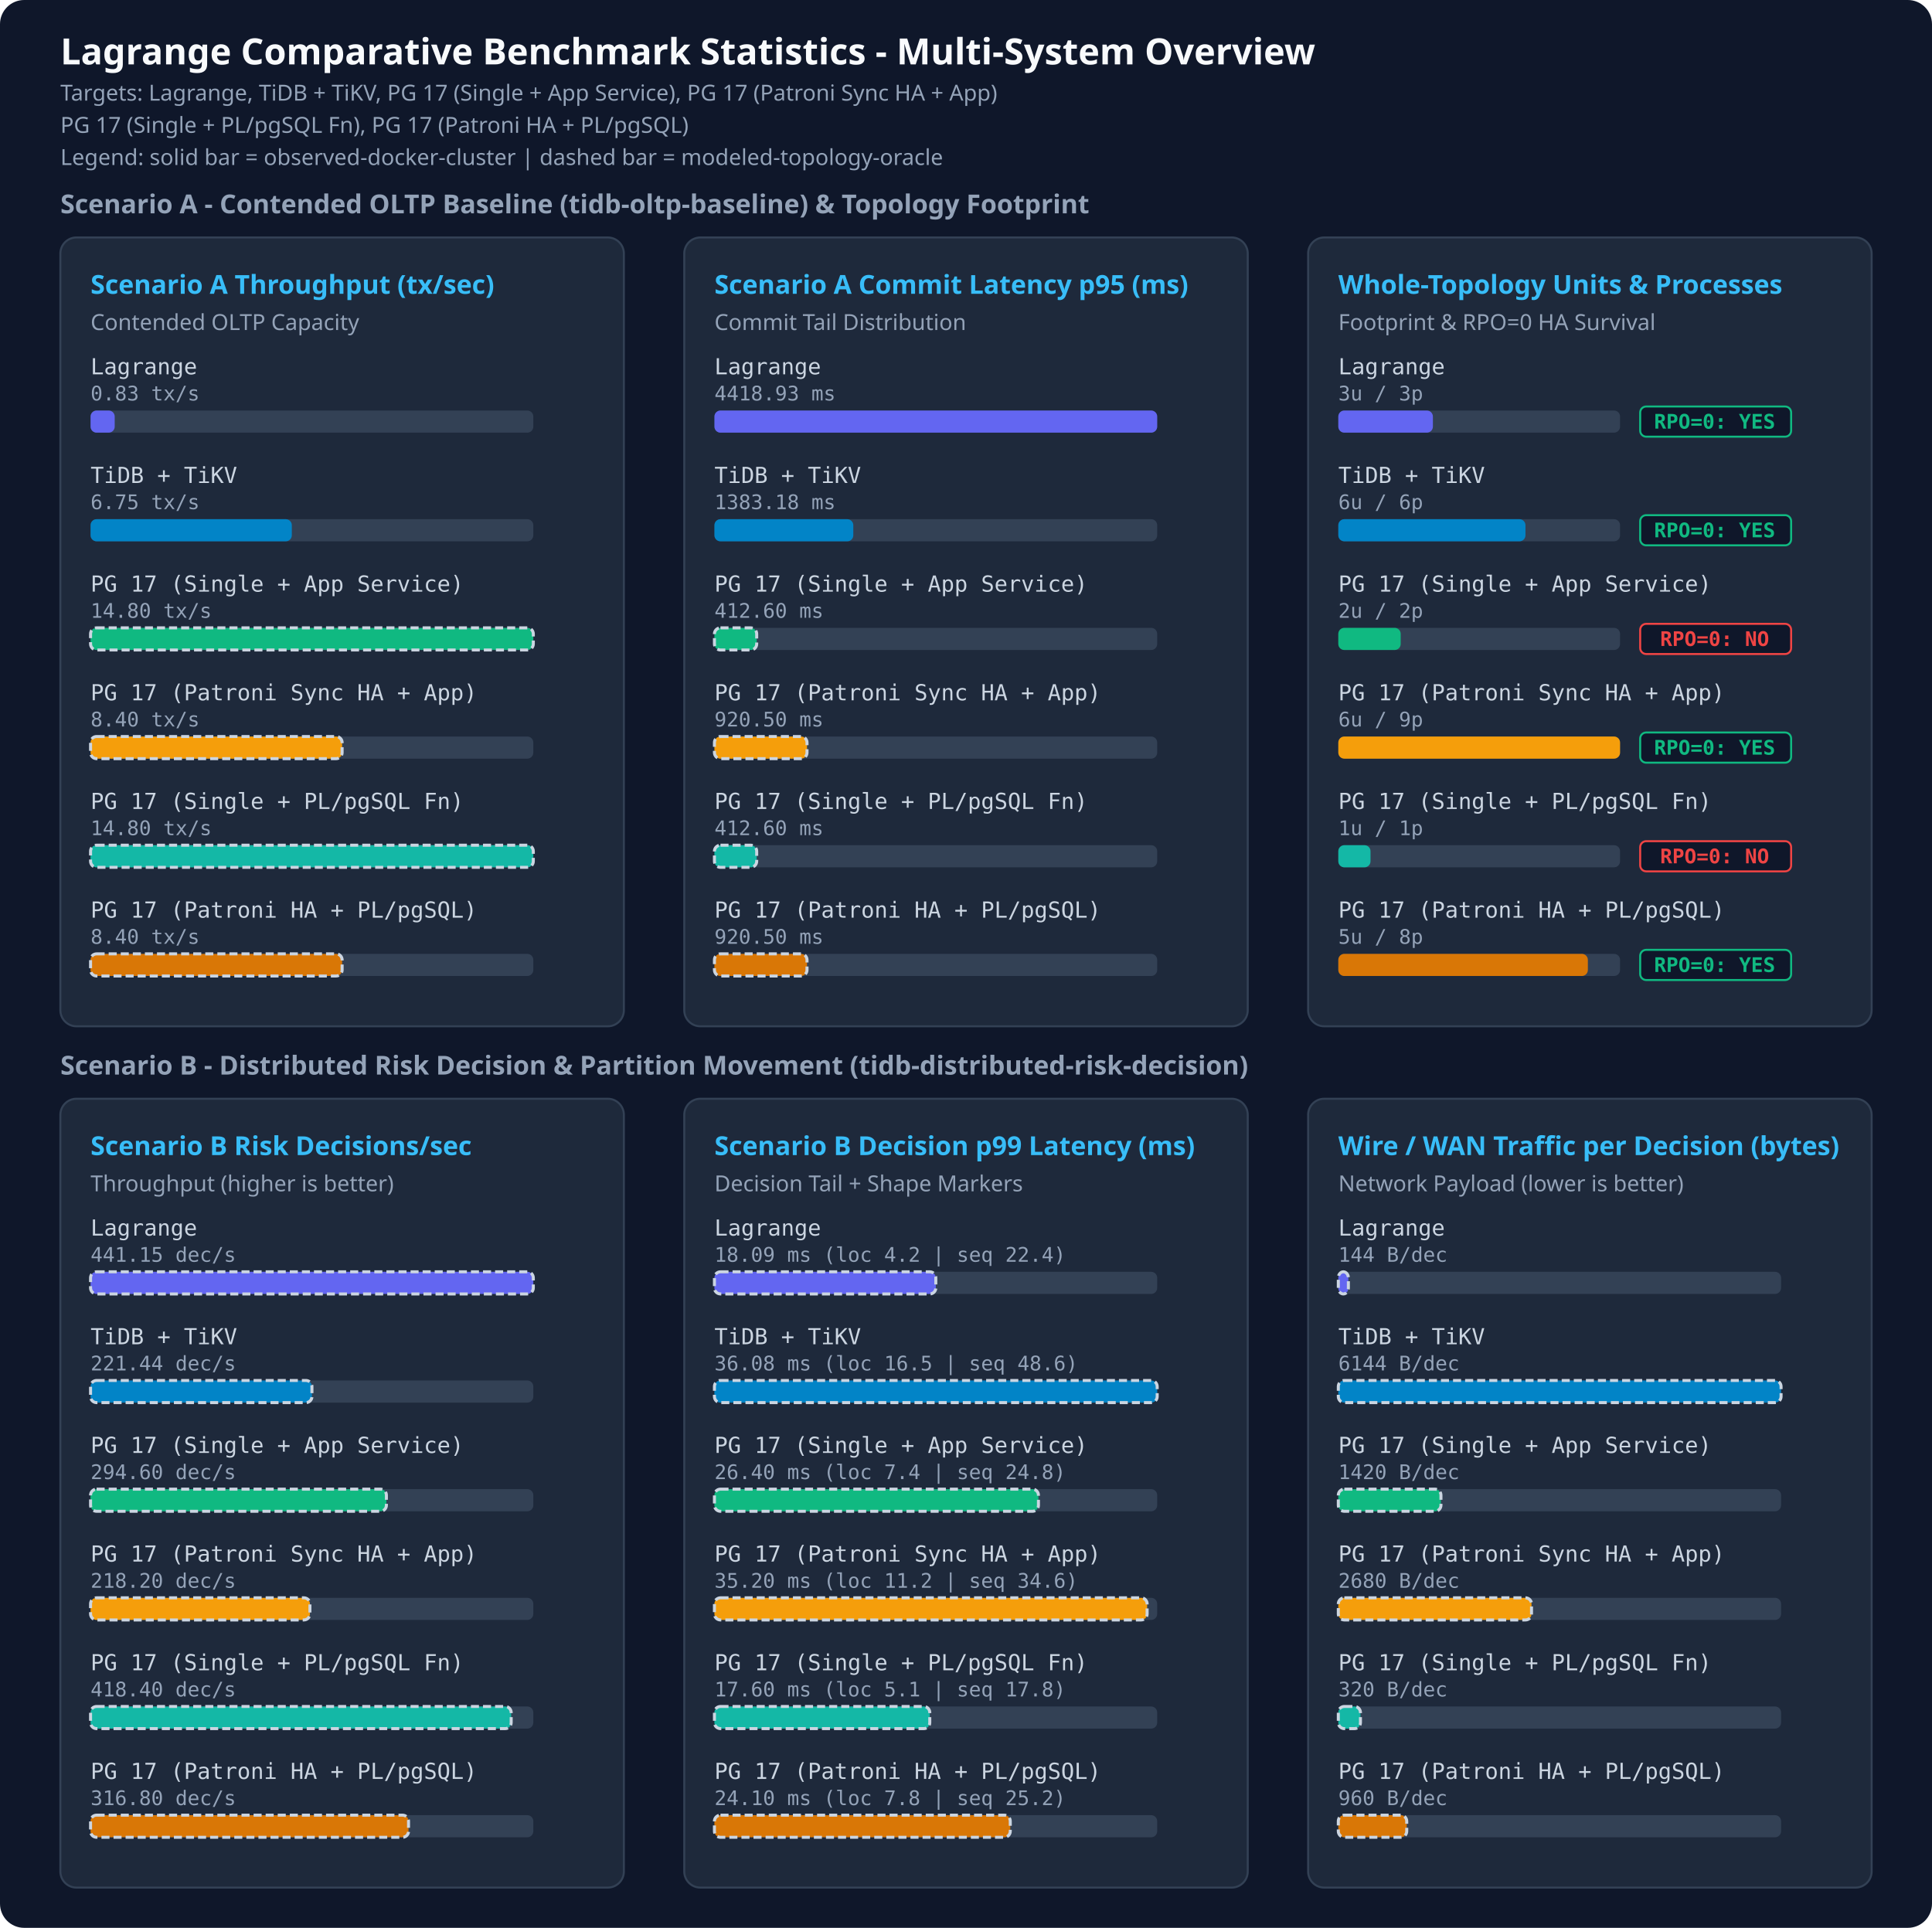
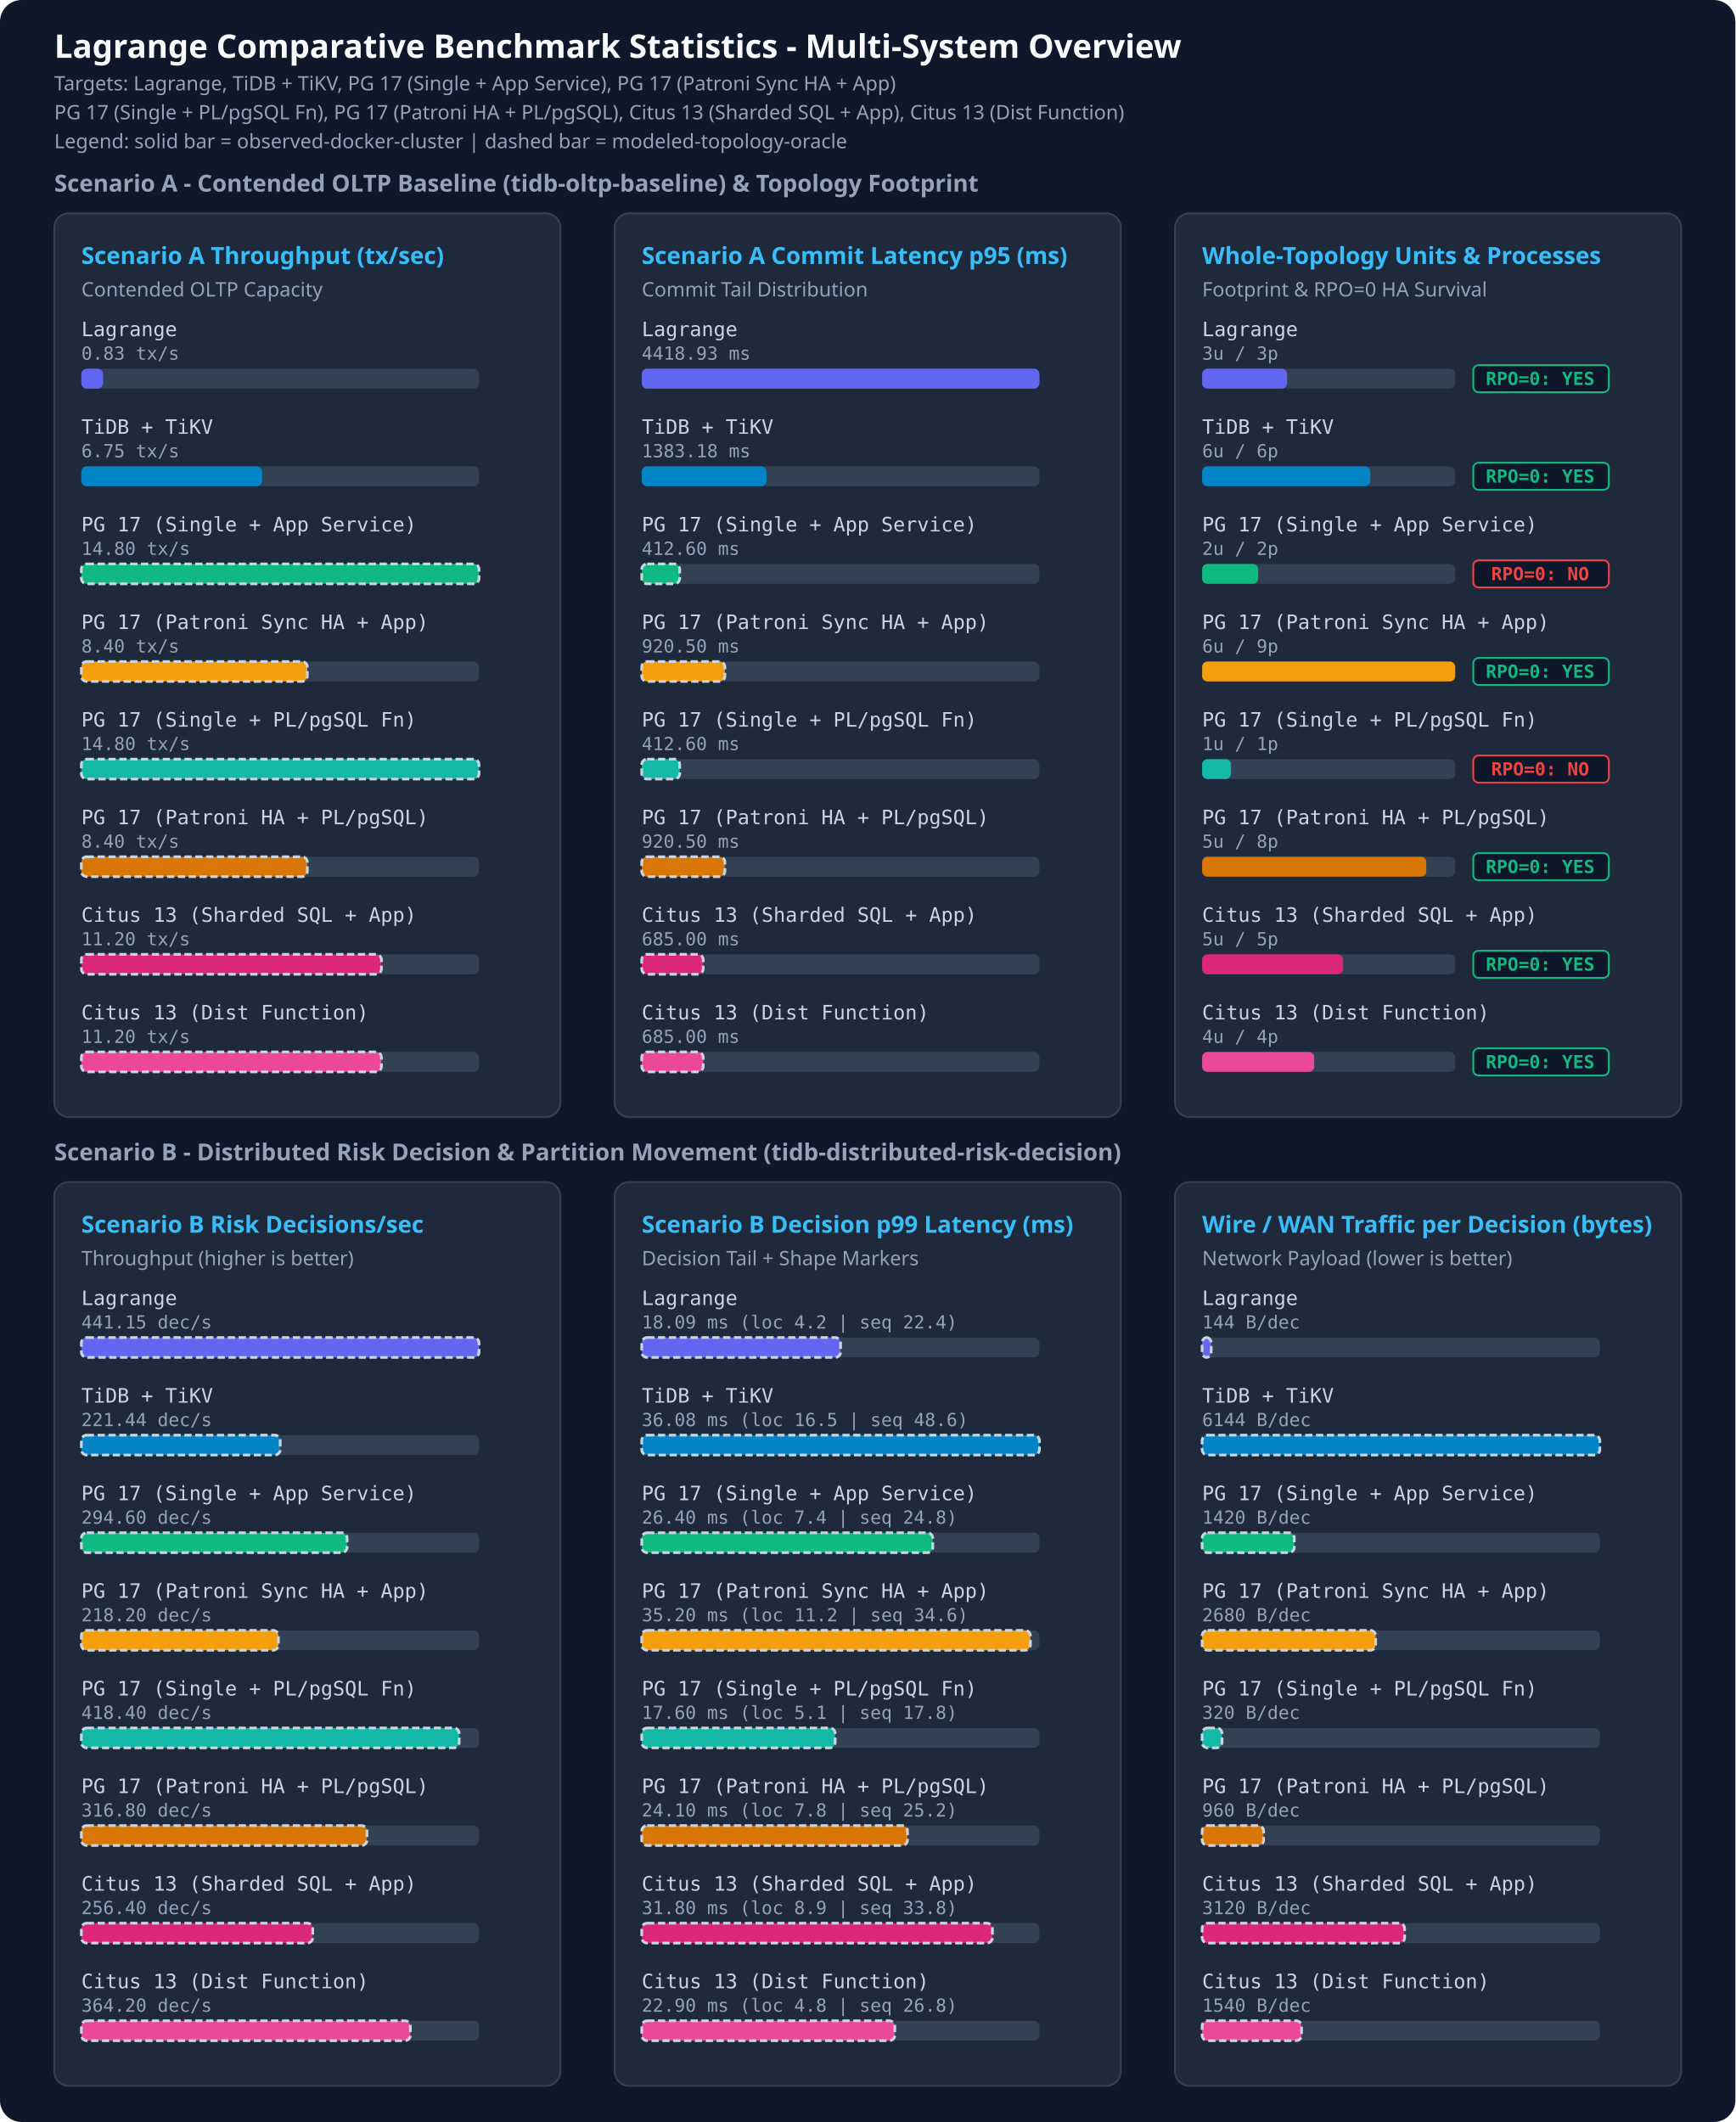
- <svg xmlns="http://www.w3.org/2000/svg" viewBox="0 0 960 958" width="960" height="958" role="img" aria-label="Lagrange Comparative Benchmark Statistics - Multi-System Overview">
-   <rect width="960" height="958" fill="#0f172a" rx="12" />
+ <svg xmlns="http://www.w3.org/2000/svg" viewBox="0 0 960 1174" width="960" height="1174" role="img" aria-label="Lagrange Comparative Benchmark Statistics - Multi-System Overview">
+   <rect width="960" height="1174" fill="#0f172a" rx="12" />
  <text x="30" y="32" fill="#f8fafc" font-size="18" font-weight="700" font-family="system-ui, sans-serif">Lagrange Comparative Benchmark Statistics - Multi-System Overview</text>
  <text x="30" y="50" fill="#94a3b8" font-size="11" font-family="system-ui, sans-serif">Targets: Lagrange, TiDB + TiKV, PG 17 (Single + App Service), PG 17 (Patroni Sync HA + App)</text>
-   <text x="30" y="66" fill="#94a3b8" font-size="11" font-family="system-ui, sans-serif">         PG 17 (Single + PL/pgSQL Fn), PG 17 (Patroni HA + PL/pgSQL)</text>
+   <text x="30" y="66" fill="#94a3b8" font-size="11" font-family="system-ui, sans-serif">         PG 17 (Single + PL/pgSQL Fn), PG 17 (Patroni HA + PL/pgSQL), Citus 13 (Sharded SQL + App), Citus 13 (Dist Function)</text>
  <text x="30" y="82" fill="#94a3b8" font-size="11" font-family="system-ui, sans-serif">Legend: solid bar = observed-docker-cluster | dashed bar = modeled-topology-oracle</text>
  <a href="tidb-reference-scenarios.md#scenario-a-tidb-oltp-baseline">
    <text x="30" y="106" fill="#94a3b8" font-size="13" font-family="system-ui, sans-serif" font-weight="600">Scenario A - Contended OLTP Baseline (tidb-oltp-baseline) &amp; Topology Footprint</text>
  </a>
-   <rect x="30" y="118" width="280" height="392" rx="8" fill="#1e293b" stroke="#334155" />
+   <rect x="30" y="118" width="280" height="500" rx="8" fill="#1e293b" stroke="#334155" />
  <text x="45" y="146" fill="#38bdf8" font-size="13" font-weight="600" font-family="system-ui, sans-serif">Scenario A Throughput (tx/sec)</text>
  <text x="45" y="164" fill="#94a3b8" font-size="11" font-family="system-ui, sans-serif">Contended OLTP Capacity</text>
  <text x="45" y="186" fill="#cbd5e1" font-size="11" font-family="monospace">Lagrange</text>
  <text x="45" y="199" fill="#94a3b8" font-size="10" font-family="monospace">0.83 tx/s</text>
  <rect x="45" y="204" width="220" height="11" fill="#334155" rx="3" />
  <rect x="45" y="204" width="12" height="11" fill="#6366f1" rx="3" />
  <text x="45" y="240" fill="#cbd5e1" font-size="11" font-family="monospace">TiDB + TiKV</text>
  <text x="45" y="253" fill="#94a3b8" font-size="10" font-family="monospace">6.75 tx/s</text>
  <rect x="45" y="258" width="220" height="11" fill="#334155" rx="3" />
  <rect x="45" y="258" width="100" height="11" fill="#0284c7" rx="3" />
  <text x="45" y="294" fill="#cbd5e1" font-size="11" font-family="monospace">PG 17 (Single + App Service)</text>
  <text x="45" y="307" fill="#94a3b8" font-size="10" font-family="monospace">14.80 tx/s</text>
  <rect x="45" y="312" width="220" height="11" fill="#334155" rx="3" />
  <rect x="45" y="312" width="220" height="11" fill="#10b981" rx="3" stroke="#cbd5e1" stroke-width="1.5" stroke-dasharray="4,2" />
  <text x="45" y="348" fill="#cbd5e1" font-size="11" font-family="monospace">PG 17 (Patroni Sync HA + App)</text>
  <text x="45" y="361" fill="#94a3b8" font-size="10" font-family="monospace">8.40 tx/s</text>
  <rect x="45" y="366" width="220" height="11" fill="#334155" rx="3" />
  <rect x="45" y="366" width="125" height="11" fill="#f59e0b" rx="3" stroke="#cbd5e1" stroke-width="1.5" stroke-dasharray="4,2" />
  <text x="45" y="402" fill="#cbd5e1" font-size="11" font-family="monospace">PG 17 (Single + PL/pgSQL Fn)</text>
  <text x="45" y="415" fill="#94a3b8" font-size="10" font-family="monospace">14.80 tx/s</text>
  <rect x="45" y="420" width="220" height="11" fill="#334155" rx="3" />
  <rect x="45" y="420" width="220" height="11" fill="#14b8a6" rx="3" stroke="#cbd5e1" stroke-width="1.5" stroke-dasharray="4,2" />
  <text x="45" y="456" fill="#cbd5e1" font-size="11" font-family="monospace">PG 17 (Patroni HA + PL/pgSQL)</text>
  <text x="45" y="469" fill="#94a3b8" font-size="10" font-family="monospace">8.40 tx/s</text>
  <rect x="45" y="474" width="220" height="11" fill="#334155" rx="3" />
  <rect x="45" y="474" width="125" height="11" fill="#d97706" rx="3" stroke="#cbd5e1" stroke-width="1.5" stroke-dasharray="4,2" />
-   <rect x="340" y="118" width="280" height="392" rx="8" fill="#1e293b" stroke="#334155" />
+   <text x="45" y="510" fill="#cbd5e1" font-size="11" font-family="monospace">Citus 13 (Sharded SQL + App)</text>
+   <text x="45" y="523" fill="#94a3b8" font-size="10" font-family="monospace">11.20 tx/s</text>
+   <rect x="45" y="528" width="220" height="11" fill="#334155" rx="3" />
+   <rect x="45" y="528" width="166" height="11" fill="#db2777" rx="3" stroke="#cbd5e1" stroke-width="1.5" stroke-dasharray="4,2" />
+   <text x="45" y="564" fill="#cbd5e1" font-size="11" font-family="monospace">Citus 13 (Dist Function)</text>
+   <text x="45" y="577" fill="#94a3b8" font-size="10" font-family="monospace">11.20 tx/s</text>
+   <rect x="45" y="582" width="220" height="11" fill="#334155" rx="3" />
+   <rect x="45" y="582" width="166" height="11" fill="#ec4899" rx="3" stroke="#cbd5e1" stroke-width="1.5" stroke-dasharray="4,2" />
+   <rect x="340" y="118" width="280" height="500" rx="8" fill="#1e293b" stroke="#334155" />
  <text x="355" y="146" fill="#38bdf8" font-size="13" font-weight="600" font-family="system-ui, sans-serif">Scenario A Commit Latency p95 (ms)</text>
  <text x="355" y="164" fill="#94a3b8" font-size="11" font-family="system-ui, sans-serif">Commit Tail Distribution</text>
  <text x="355" y="186" fill="#cbd5e1" font-size="11" font-family="monospace">Lagrange</text>
  <text x="355" y="199" fill="#94a3b8" font-size="10" font-family="monospace">4418.93 ms</text>
  <rect x="355" y="204" width="220" height="11" fill="#334155" rx="3" />
  <rect x="355" y="204" width="220" height="11" fill="#6366f1" rx="3" />
  <text x="355" y="240" fill="#cbd5e1" font-size="11" font-family="monospace">TiDB + TiKV</text>
  <text x="355" y="253" fill="#94a3b8" font-size="10" font-family="monospace">1383.18 ms</text>
  <rect x="355" y="258" width="220" height="11" fill="#334155" rx="3" />
  <rect x="355" y="258" width="69" height="11" fill="#0284c7" rx="3" />
  <text x="355" y="294" fill="#cbd5e1" font-size="11" font-family="monospace">PG 17 (Single + App Service)</text>
  <text x="355" y="307" fill="#94a3b8" font-size="10" font-family="monospace">412.60 ms</text>
  <rect x="355" y="312" width="220" height="11" fill="#334155" rx="3" />
  <rect x="355" y="312" width="21" height="11" fill="#10b981" rx="3" stroke="#cbd5e1" stroke-width="1.5" stroke-dasharray="4,2" />
  <text x="355" y="348" fill="#cbd5e1" font-size="11" font-family="monospace">PG 17 (Patroni Sync HA + App)</text>
  <text x="355" y="361" fill="#94a3b8" font-size="10" font-family="monospace">920.50 ms</text>
  <rect x="355" y="366" width="220" height="11" fill="#334155" rx="3" />
  <rect x="355" y="366" width="46" height="11" fill="#f59e0b" rx="3" stroke="#cbd5e1" stroke-width="1.5" stroke-dasharray="4,2" />
  <text x="355" y="402" fill="#cbd5e1" font-size="11" font-family="monospace">PG 17 (Single + PL/pgSQL Fn)</text>
  <text x="355" y="415" fill="#94a3b8" font-size="10" font-family="monospace">412.60 ms</text>
  <rect x="355" y="420" width="220" height="11" fill="#334155" rx="3" />
  <rect x="355" y="420" width="21" height="11" fill="#14b8a6" rx="3" stroke="#cbd5e1" stroke-width="1.5" stroke-dasharray="4,2" />
  <text x="355" y="456" fill="#cbd5e1" font-size="11" font-family="monospace">PG 17 (Patroni HA + PL/pgSQL)</text>
  <text x="355" y="469" fill="#94a3b8" font-size="10" font-family="monospace">920.50 ms</text>
  <rect x="355" y="474" width="220" height="11" fill="#334155" rx="3" />
  <rect x="355" y="474" width="46" height="11" fill="#d97706" rx="3" stroke="#cbd5e1" stroke-width="1.5" stroke-dasharray="4,2" />
-   <rect x="650" y="118" width="280" height="392" rx="8" fill="#1e293b" stroke="#334155" />
+   <text x="355" y="510" fill="#cbd5e1" font-size="11" font-family="monospace">Citus 13 (Sharded SQL + App)</text>
+   <text x="355" y="523" fill="#94a3b8" font-size="10" font-family="monospace">685.00 ms</text>
+   <rect x="355" y="528" width="220" height="11" fill="#334155" rx="3" />
+   <rect x="355" y="528" width="34" height="11" fill="#db2777" rx="3" stroke="#cbd5e1" stroke-width="1.5" stroke-dasharray="4,2" />
+   <text x="355" y="564" fill="#cbd5e1" font-size="11" font-family="monospace">Citus 13 (Dist Function)</text>
+   <text x="355" y="577" fill="#94a3b8" font-size="10" font-family="monospace">685.00 ms</text>
+   <rect x="355" y="582" width="220" height="11" fill="#334155" rx="3" />
+   <rect x="355" y="582" width="34" height="11" fill="#ec4899" rx="3" stroke="#cbd5e1" stroke-width="1.5" stroke-dasharray="4,2" />
+   <rect x="650" y="118" width="280" height="500" rx="8" fill="#1e293b" stroke="#334155" />
  <text x="665" y="146" fill="#38bdf8" font-size="13" font-weight="600" font-family="system-ui, sans-serif">Whole-Topology Units &amp; Processes</text>
  <text x="665" y="164" fill="#94a3b8" font-size="11" font-family="system-ui, sans-serif">Footprint &amp; RPO=0 HA Survival</text>
  <text x="665" y="186" fill="#cbd5e1" font-size="11" font-family="monospace">Lagrange</text>
  <text x="665" y="199" fill="#94a3b8" font-size="10" font-family="monospace">3u / 3p</text>
  <rect x="665" y="204" width="140" height="11" fill="#334155" rx="3" />
  <rect x="665" y="204" width="47" height="11" fill="#6366f1" rx="3" />
  <rect x="815" y="202" width="75" height="15" fill="#0f172a" rx="3" stroke="#10b981" />
  <text x="852" y="213" fill="#10b981" font-size="10" font-weight="700" font-family="monospace" text-anchor="middle">RPO=0: YES</text>
  <text x="665" y="240" fill="#cbd5e1" font-size="11" font-family="monospace">TiDB + TiKV</text>
  <text x="665" y="253" fill="#94a3b8" font-size="10" font-family="monospace">6u / 6p</text>
  <rect x="665" y="258" width="140" height="11" fill="#334155" rx="3" />
  <rect x="665" y="258" width="93" height="11" fill="#0284c7" rx="3" />
  <rect x="815" y="256" width="75" height="15" fill="#0f172a" rx="3" stroke="#10b981" />
  <text x="852" y="267" fill="#10b981" font-size="10" font-weight="700" font-family="monospace" text-anchor="middle">RPO=0: YES</text>
  <text x="665" y="294" fill="#cbd5e1" font-size="11" font-family="monospace">PG 17 (Single + App Service)</text>
  <text x="665" y="307" fill="#94a3b8" font-size="10" font-family="monospace">2u / 2p</text>
  <rect x="665" y="312" width="140" height="11" fill="#334155" rx="3" />
  <rect x="665" y="312" width="31" height="11" fill="#10b981" rx="3" />
  <rect x="815" y="310" width="75" height="15" fill="#0f172a" rx="3" stroke="#ef4444" />
  <text x="852" y="321" fill="#ef4444" font-size="10" font-weight="700" font-family="monospace" text-anchor="middle">RPO=0: NO</text>
  <text x="665" y="348" fill="#cbd5e1" font-size="11" font-family="monospace">PG 17 (Patroni Sync HA + App)</text>
  <text x="665" y="361" fill="#94a3b8" font-size="10" font-family="monospace">6u / 9p</text>
  <rect x="665" y="366" width="140" height="11" fill="#334155" rx="3" />
  <rect x="665" y="366" width="140" height="11" fill="#f59e0b" rx="3" />
  <rect x="815" y="364" width="75" height="15" fill="#0f172a" rx="3" stroke="#10b981" />
  <text x="852" y="375" fill="#10b981" font-size="10" font-weight="700" font-family="monospace" text-anchor="middle">RPO=0: YES</text>
  <text x="665" y="402" fill="#cbd5e1" font-size="11" font-family="monospace">PG 17 (Single + PL/pgSQL Fn)</text>
  <text x="665" y="415" fill="#94a3b8" font-size="10" font-family="monospace">1u / 1p</text>
  <rect x="665" y="420" width="140" height="11" fill="#334155" rx="3" />
  <rect x="665" y="420" width="16" height="11" fill="#14b8a6" rx="3" />
  <rect x="815" y="418" width="75" height="15" fill="#0f172a" rx="3" stroke="#ef4444" />
  <text x="852" y="429" fill="#ef4444" font-size="10" font-weight="700" font-family="monospace" text-anchor="middle">RPO=0: NO</text>
  <text x="665" y="456" fill="#cbd5e1" font-size="11" font-family="monospace">PG 17 (Patroni HA + PL/pgSQL)</text>
  <text x="665" y="469" fill="#94a3b8" font-size="10" font-family="monospace">5u / 8p</text>
  <rect x="665" y="474" width="140" height="11" fill="#334155" rx="3" />
  <rect x="665" y="474" width="124" height="11" fill="#d97706" rx="3" />
  <rect x="815" y="472" width="75" height="15" fill="#0f172a" rx="3" stroke="#10b981" />
  <text x="852" y="483" fill="#10b981" font-size="10" font-weight="700" font-family="monospace" text-anchor="middle">RPO=0: YES</text>
+   <text x="665" y="510" fill="#cbd5e1" font-size="11" font-family="monospace">Citus 13 (Sharded SQL + App)</text>
+   <text x="665" y="523" fill="#94a3b8" font-size="10" font-family="monospace">5u / 5p</text>
+   <rect x="665" y="528" width="140" height="11" fill="#334155" rx="3" />
+   <rect x="665" y="528" width="78" height="11" fill="#db2777" rx="3" />
+   <rect x="815" y="526" width="75" height="15" fill="#0f172a" rx="3" stroke="#10b981" />
+   <text x="852" y="537" fill="#10b981" font-size="10" font-weight="700" font-family="monospace" text-anchor="middle">RPO=0: YES</text>
+   <text x="665" y="564" fill="#cbd5e1" font-size="11" font-family="monospace">Citus 13 (Dist Function)</text>
+   <text x="665" y="577" fill="#94a3b8" font-size="10" font-family="monospace">4u / 4p</text>
+   <rect x="665" y="582" width="140" height="11" fill="#334155" rx="3" />
+   <rect x="665" y="582" width="62" height="11" fill="#ec4899" rx="3" />
+   <rect x="815" y="580" width="75" height="15" fill="#0f172a" rx="3" stroke="#10b981" />
+   <text x="852" y="591" fill="#10b981" font-size="10" font-weight="700" font-family="monospace" text-anchor="middle">RPO=0: YES</text>
  <a href="tidb-reference-scenarios.md#scenario-b-tidb-distributed-risk-decision">
-     <text x="30" y="534" fill="#94a3b8" font-size="13" font-family="system-ui, sans-serif" font-weight="600">Scenario B - Distributed Risk Decision &amp; Partition Movement (tidb-distributed-risk-decision)</text>
+     <text x="30" y="642" fill="#94a3b8" font-size="13" font-family="system-ui, sans-serif" font-weight="600">Scenario B - Distributed Risk Decision &amp; Partition Movement (tidb-distributed-risk-decision)</text>
  </a>
-   <rect x="30" y="546" width="280" height="392" rx="8" fill="#1e293b" stroke="#334155" />
-   <text x="45" y="574" fill="#38bdf8" font-size="13" font-weight="600" font-family="system-ui, sans-serif">Scenario B Risk Decisions/sec</text>
-   <text x="45" y="592" fill="#94a3b8" font-size="11" font-family="system-ui, sans-serif">Throughput (higher is better)</text>
-   <text x="45" y="614" fill="#cbd5e1" font-size="11" font-family="monospace">Lagrange</text>
-   <text x="45" y="627" fill="#94a3b8" font-size="10" font-family="monospace">441.15 dec/s</text>
-   <rect x="45" y="632" width="220" height="11" fill="#334155" rx="3" />
-   <rect x="45" y="632" width="220" height="11" fill="#6366f1" rx="3" stroke="#cbd5e1" stroke-width="1.5" stroke-dasharray="4,2" />
-   <text x="45" y="668" fill="#cbd5e1" font-size="11" font-family="monospace">TiDB + TiKV</text>
-   <text x="45" y="681" fill="#94a3b8" font-size="10" font-family="monospace">221.44 dec/s</text>
-   <rect x="45" y="686" width="220" height="11" fill="#334155" rx="3" />
-   <rect x="45" y="686" width="110" height="11" fill="#0284c7" rx="3" stroke="#cbd5e1" stroke-width="1.5" stroke-dasharray="4,2" />
-   <text x="45" y="722" fill="#cbd5e1" font-size="11" font-family="monospace">PG 17 (Single + App Service)</text>
-   <text x="45" y="735" fill="#94a3b8" font-size="10" font-family="monospace">294.60 dec/s</text>
+   <rect x="30" y="654" width="280" height="500" rx="8" fill="#1e293b" stroke="#334155" />
+   <text x="45" y="682" fill="#38bdf8" font-size="13" font-weight="600" font-family="system-ui, sans-serif">Scenario B Risk Decisions/sec</text>
+   <text x="45" y="700" fill="#94a3b8" font-size="11" font-family="system-ui, sans-serif">Throughput (higher is better)</text>
+   <text x="45" y="722" fill="#cbd5e1" font-size="11" font-family="monospace">Lagrange</text>
+   <text x="45" y="735" fill="#94a3b8" font-size="10" font-family="monospace">441.15 dec/s</text>
  <rect x="45" y="740" width="220" height="11" fill="#334155" rx="3" />
-   <rect x="45" y="740" width="147" height="11" fill="#10b981" rx="3" stroke="#cbd5e1" stroke-width="1.5" stroke-dasharray="4,2" />
-   <text x="45" y="776" fill="#cbd5e1" font-size="11" font-family="monospace">PG 17 (Patroni Sync HA + App)</text>
-   <text x="45" y="789" fill="#94a3b8" font-size="10" font-family="monospace">218.20 dec/s</text>
+   <rect x="45" y="740" width="220" height="11" fill="#6366f1" rx="3" stroke="#cbd5e1" stroke-width="1.5" stroke-dasharray="4,2" />
+   <text x="45" y="776" fill="#cbd5e1" font-size="11" font-family="monospace">TiDB + TiKV</text>
+   <text x="45" y="789" fill="#94a3b8" font-size="10" font-family="monospace">221.44 dec/s</text>
  <rect x="45" y="794" width="220" height="11" fill="#334155" rx="3" />
-   <rect x="45" y="794" width="109" height="11" fill="#f59e0b" rx="3" stroke="#cbd5e1" stroke-width="1.5" stroke-dasharray="4,2" />
-   <text x="45" y="830" fill="#cbd5e1" font-size="11" font-family="monospace">PG 17 (Single + PL/pgSQL Fn)</text>
-   <text x="45" y="843" fill="#94a3b8" font-size="10" font-family="monospace">418.40 dec/s</text>
+   <rect x="45" y="794" width="110" height="11" fill="#0284c7" rx="3" stroke="#cbd5e1" stroke-width="1.5" stroke-dasharray="4,2" />
+   <text x="45" y="830" fill="#cbd5e1" font-size="11" font-family="monospace">PG 17 (Single + App Service)</text>
+   <text x="45" y="843" fill="#94a3b8" font-size="10" font-family="monospace">294.60 dec/s</text>
  <rect x="45" y="848" width="220" height="11" fill="#334155" rx="3" />
-   <rect x="45" y="848" width="209" height="11" fill="#14b8a6" rx="3" stroke="#cbd5e1" stroke-width="1.5" stroke-dasharray="4,2" />
-   <text x="45" y="884" fill="#cbd5e1" font-size="11" font-family="monospace">PG 17 (Patroni HA + PL/pgSQL)</text>
-   <text x="45" y="897" fill="#94a3b8" font-size="10" font-family="monospace">316.80 dec/s</text>
+   <rect x="45" y="848" width="147" height="11" fill="#10b981" rx="3" stroke="#cbd5e1" stroke-width="1.5" stroke-dasharray="4,2" />
+   <text x="45" y="884" fill="#cbd5e1" font-size="11" font-family="monospace">PG 17 (Patroni Sync HA + App)</text>
+   <text x="45" y="897" fill="#94a3b8" font-size="10" font-family="monospace">218.20 dec/s</text>
  <rect x="45" y="902" width="220" height="11" fill="#334155" rx="3" />
-   <rect x="45" y="902" width="158" height="11" fill="#d97706" rx="3" stroke="#cbd5e1" stroke-width="1.5" stroke-dasharray="4,2" />
-   <rect x="340" y="546" width="280" height="392" rx="8" fill="#1e293b" stroke="#334155" />
-   <text x="355" y="574" fill="#38bdf8" font-size="13" font-weight="600" font-family="system-ui, sans-serif">Scenario B Decision p99 Latency (ms)</text>
-   <text x="355" y="592" fill="#94a3b8" font-size="11" font-family="system-ui, sans-serif">Decision Tail + Shape Markers</text>
-   <text x="355" y="614" fill="#cbd5e1" font-size="11" font-family="monospace">Lagrange</text>
-   <text x="355" y="627" fill="#94a3b8" font-size="10" font-family="monospace">18.09 ms (loc 4.2 | seq 22.4)</text>
-   <rect x="355" y="632" width="220" height="11" fill="#334155" rx="3" />
-   <rect x="355" y="632" width="110" height="11" fill="#6366f1" rx="3" stroke="#cbd5e1" stroke-width="1.5" stroke-dasharray="4,2" />
-   <text x="355" y="668" fill="#cbd5e1" font-size="11" font-family="monospace">TiDB + TiKV</text>
-   <text x="355" y="681" fill="#94a3b8" font-size="10" font-family="monospace">36.08 ms (loc 16.5 | seq 48.6)</text>
-   <rect x="355" y="686" width="220" height="11" fill="#334155" rx="3" />
-   <rect x="355" y="686" width="220" height="11" fill="#0284c7" rx="3" stroke="#cbd5e1" stroke-width="1.5" stroke-dasharray="4,2" />
-   <text x="355" y="722" fill="#cbd5e1" font-size="11" font-family="monospace">PG 17 (Single + App Service)</text>
-   <text x="355" y="735" fill="#94a3b8" font-size="10" font-family="monospace">26.40 ms (loc 7.4 | seq 24.8)</text>
+   <rect x="45" y="902" width="109" height="11" fill="#f59e0b" rx="3" stroke="#cbd5e1" stroke-width="1.5" stroke-dasharray="4,2" />
+   <text x="45" y="938" fill="#cbd5e1" font-size="11" font-family="monospace">PG 17 (Single + PL/pgSQL Fn)</text>
+   <text x="45" y="951" fill="#94a3b8" font-size="10" font-family="monospace">418.40 dec/s</text>
+   <rect x="45" y="956" width="220" height="11" fill="#334155" rx="3" />
+   <rect x="45" y="956" width="209" height="11" fill="#14b8a6" rx="3" stroke="#cbd5e1" stroke-width="1.5" stroke-dasharray="4,2" />
+   <text x="45" y="992" fill="#cbd5e1" font-size="11" font-family="monospace">PG 17 (Patroni HA + PL/pgSQL)</text>
+   <text x="45" y="1005" fill="#94a3b8" font-size="10" font-family="monospace">316.80 dec/s</text>
+   <rect x="45" y="1010" width="220" height="11" fill="#334155" rx="3" />
+   <rect x="45" y="1010" width="158" height="11" fill="#d97706" rx="3" stroke="#cbd5e1" stroke-width="1.5" stroke-dasharray="4,2" />
+   <text x="45" y="1046" fill="#cbd5e1" font-size="11" font-family="monospace">Citus 13 (Sharded SQL + App)</text>
+   <text x="45" y="1059" fill="#94a3b8" font-size="10" font-family="monospace">256.40 dec/s</text>
+   <rect x="45" y="1064" width="220" height="11" fill="#334155" rx="3" />
+   <rect x="45" y="1064" width="128" height="11" fill="#db2777" rx="3" stroke="#cbd5e1" stroke-width="1.5" stroke-dasharray="4,2" />
+   <text x="45" y="1100" fill="#cbd5e1" font-size="11" font-family="monospace">Citus 13 (Dist Function)</text>
+   <text x="45" y="1113" fill="#94a3b8" font-size="10" font-family="monospace">364.20 dec/s</text>
+   <rect x="45" y="1118" width="220" height="11" fill="#334155" rx="3" />
+   <rect x="45" y="1118" width="182" height="11" fill="#ec4899" rx="3" stroke="#cbd5e1" stroke-width="1.5" stroke-dasharray="4,2" />
+   <rect x="340" y="654" width="280" height="500" rx="8" fill="#1e293b" stroke="#334155" />
+   <text x="355" y="682" fill="#38bdf8" font-size="13" font-weight="600" font-family="system-ui, sans-serif">Scenario B Decision p99 Latency (ms)</text>
+   <text x="355" y="700" fill="#94a3b8" font-size="11" font-family="system-ui, sans-serif">Decision Tail + Shape Markers</text>
+   <text x="355" y="722" fill="#cbd5e1" font-size="11" font-family="monospace">Lagrange</text>
+   <text x="355" y="735" fill="#94a3b8" font-size="10" font-family="monospace">18.09 ms (loc 4.2 | seq 22.4)</text>
  <rect x="355" y="740" width="220" height="11" fill="#334155" rx="3" />
-   <rect x="355" y="740" width="161" height="11" fill="#10b981" rx="3" stroke="#cbd5e1" stroke-width="1.5" stroke-dasharray="4,2" />
-   <text x="355" y="776" fill="#cbd5e1" font-size="11" font-family="monospace">PG 17 (Patroni Sync HA + App)</text>
-   <text x="355" y="789" fill="#94a3b8" font-size="10" font-family="monospace">35.20 ms (loc 11.2 | seq 34.6)</text>
+   <rect x="355" y="740" width="110" height="11" fill="#6366f1" rx="3" stroke="#cbd5e1" stroke-width="1.5" stroke-dasharray="4,2" />
+   <text x="355" y="776" fill="#cbd5e1" font-size="11" font-family="monospace">TiDB + TiKV</text>
+   <text x="355" y="789" fill="#94a3b8" font-size="10" font-family="monospace">36.08 ms (loc 16.5 | seq 48.6)</text>
  <rect x="355" y="794" width="220" height="11" fill="#334155" rx="3" />
-   <rect x="355" y="794" width="215" height="11" fill="#f59e0b" rx="3" stroke="#cbd5e1" stroke-width="1.5" stroke-dasharray="4,2" />
-   <text x="355" y="830" fill="#cbd5e1" font-size="11" font-family="monospace">PG 17 (Single + PL/pgSQL Fn)</text>
-   <text x="355" y="843" fill="#94a3b8" font-size="10" font-family="monospace">17.60 ms (loc 5.1 | seq 17.8)</text>
+   <rect x="355" y="794" width="220" height="11" fill="#0284c7" rx="3" stroke="#cbd5e1" stroke-width="1.5" stroke-dasharray="4,2" />
+   <text x="355" y="830" fill="#cbd5e1" font-size="11" font-family="monospace">PG 17 (Single + App Service)</text>
+   <text x="355" y="843" fill="#94a3b8" font-size="10" font-family="monospace">26.40 ms (loc 7.4 | seq 24.8)</text>
  <rect x="355" y="848" width="220" height="11" fill="#334155" rx="3" />
-   <rect x="355" y="848" width="107" height="11" fill="#14b8a6" rx="3" stroke="#cbd5e1" stroke-width="1.5" stroke-dasharray="4,2" />
-   <text x="355" y="884" fill="#cbd5e1" font-size="11" font-family="monospace">PG 17 (Patroni HA + PL/pgSQL)</text>
-   <text x="355" y="897" fill="#94a3b8" font-size="10" font-family="monospace">24.10 ms (loc 7.8 | seq 25.2)</text>
+   <rect x="355" y="848" width="161" height="11" fill="#10b981" rx="3" stroke="#cbd5e1" stroke-width="1.5" stroke-dasharray="4,2" />
+   <text x="355" y="884" fill="#cbd5e1" font-size="11" font-family="monospace">PG 17 (Patroni Sync HA + App)</text>
+   <text x="355" y="897" fill="#94a3b8" font-size="10" font-family="monospace">35.20 ms (loc 11.2 | seq 34.6)</text>
  <rect x="355" y="902" width="220" height="11" fill="#334155" rx="3" />
-   <rect x="355" y="902" width="147" height="11" fill="#d97706" rx="3" stroke="#cbd5e1" stroke-width="1.5" stroke-dasharray="4,2" />
-   <rect x="650" y="546" width="280" height="392" rx="8" fill="#1e293b" stroke="#334155" />
-   <text x="665" y="574" fill="#38bdf8" font-size="13" font-weight="600" font-family="system-ui, sans-serif">Wire / WAN Traffic per Decision (bytes)</text>
-   <text x="665" y="592" fill="#94a3b8" font-size="11" font-family="system-ui, sans-serif">Network Payload (lower is better)</text>
-   <text x="665" y="614" fill="#cbd5e1" font-size="11" font-family="monospace">Lagrange</text>
-   <text x="665" y="627" fill="#94a3b8" font-size="10" font-family="monospace">144 B/dec</text>
-   <rect x="665" y="632" width="220" height="11" fill="#334155" rx="3" />
-   <rect x="665" y="632" width="5" height="11" fill="#6366f1" rx="3" stroke="#cbd5e1" stroke-width="1.5" stroke-dasharray="4,2" />
-   <text x="665" y="668" fill="#cbd5e1" font-size="11" font-family="monospace">TiDB + TiKV</text>
-   <text x="665" y="681" fill="#94a3b8" font-size="10" font-family="monospace">6144 B/dec</text>
-   <rect x="665" y="686" width="220" height="11" fill="#334155" rx="3" />
-   <rect x="665" y="686" width="220" height="11" fill="#0284c7" rx="3" stroke="#cbd5e1" stroke-width="1.5" stroke-dasharray="4,2" />
-   <text x="665" y="722" fill="#cbd5e1" font-size="11" font-family="monospace">PG 17 (Single + App Service)</text>
-   <text x="665" y="735" fill="#94a3b8" font-size="10" font-family="monospace">1420 B/dec</text>
+   <rect x="355" y="902" width="215" height="11" fill="#f59e0b" rx="3" stroke="#cbd5e1" stroke-width="1.5" stroke-dasharray="4,2" />
+   <text x="355" y="938" fill="#cbd5e1" font-size="11" font-family="monospace">PG 17 (Single + PL/pgSQL Fn)</text>
+   <text x="355" y="951" fill="#94a3b8" font-size="10" font-family="monospace">17.60 ms (loc 5.1 | seq 17.8)</text>
+   <rect x="355" y="956" width="220" height="11" fill="#334155" rx="3" />
+   <rect x="355" y="956" width="107" height="11" fill="#14b8a6" rx="3" stroke="#cbd5e1" stroke-width="1.5" stroke-dasharray="4,2" />
+   <text x="355" y="992" fill="#cbd5e1" font-size="11" font-family="monospace">PG 17 (Patroni HA + PL/pgSQL)</text>
+   <text x="355" y="1005" fill="#94a3b8" font-size="10" font-family="monospace">24.10 ms (loc 7.8 | seq 25.2)</text>
+   <rect x="355" y="1010" width="220" height="11" fill="#334155" rx="3" />
+   <rect x="355" y="1010" width="147" height="11" fill="#d97706" rx="3" stroke="#cbd5e1" stroke-width="1.5" stroke-dasharray="4,2" />
+   <text x="355" y="1046" fill="#cbd5e1" font-size="11" font-family="monospace">Citus 13 (Sharded SQL + App)</text>
+   <text x="355" y="1059" fill="#94a3b8" font-size="10" font-family="monospace">31.80 ms (loc 8.9 | seq 33.8)</text>
+   <rect x="355" y="1064" width="220" height="11" fill="#334155" rx="3" />
+   <rect x="355" y="1064" width="194" height="11" fill="#db2777" rx="3" stroke="#cbd5e1" stroke-width="1.5" stroke-dasharray="4,2" />
+   <text x="355" y="1100" fill="#cbd5e1" font-size="11" font-family="monospace">Citus 13 (Dist Function)</text>
+   <text x="355" y="1113" fill="#94a3b8" font-size="10" font-family="monospace">22.90 ms (loc 4.8 | seq 26.8)</text>
+   <rect x="355" y="1118" width="220" height="11" fill="#334155" rx="3" />
+   <rect x="355" y="1118" width="140" height="11" fill="#ec4899" rx="3" stroke="#cbd5e1" stroke-width="1.5" stroke-dasharray="4,2" />
+   <rect x="650" y="654" width="280" height="500" rx="8" fill="#1e293b" stroke="#334155" />
+   <text x="665" y="682" fill="#38bdf8" font-size="13" font-weight="600" font-family="system-ui, sans-serif">Wire / WAN Traffic per Decision (bytes)</text>
+   <text x="665" y="700" fill="#94a3b8" font-size="11" font-family="system-ui, sans-serif">Network Payload (lower is better)</text>
+   <text x="665" y="722" fill="#cbd5e1" font-size="11" font-family="monospace">Lagrange</text>
+   <text x="665" y="735" fill="#94a3b8" font-size="10" font-family="monospace">144 B/dec</text>
  <rect x="665" y="740" width="220" height="11" fill="#334155" rx="3" />
-   <rect x="665" y="740" width="51" height="11" fill="#10b981" rx="3" stroke="#cbd5e1" stroke-width="1.5" stroke-dasharray="4,2" />
-   <text x="665" y="776" fill="#cbd5e1" font-size="11" font-family="monospace">PG 17 (Patroni Sync HA + App)</text>
-   <text x="665" y="789" fill="#94a3b8" font-size="10" font-family="monospace">2680 B/dec</text>
+   <rect x="665" y="740" width="5" height="11" fill="#6366f1" rx="3" stroke="#cbd5e1" stroke-width="1.5" stroke-dasharray="4,2" />
+   <text x="665" y="776" fill="#cbd5e1" font-size="11" font-family="monospace">TiDB + TiKV</text>
+   <text x="665" y="789" fill="#94a3b8" font-size="10" font-family="monospace">6144 B/dec</text>
  <rect x="665" y="794" width="220" height="11" fill="#334155" rx="3" />
-   <rect x="665" y="794" width="96" height="11" fill="#f59e0b" rx="3" stroke="#cbd5e1" stroke-width="1.5" stroke-dasharray="4,2" />
-   <text x="665" y="830" fill="#cbd5e1" font-size="11" font-family="monospace">PG 17 (Single + PL/pgSQL Fn)</text>
-   <text x="665" y="843" fill="#94a3b8" font-size="10" font-family="monospace">320 B/dec</text>
+   <rect x="665" y="794" width="220" height="11" fill="#0284c7" rx="3" stroke="#cbd5e1" stroke-width="1.5" stroke-dasharray="4,2" />
+   <text x="665" y="830" fill="#cbd5e1" font-size="11" font-family="monospace">PG 17 (Single + App Service)</text>
+   <text x="665" y="843" fill="#94a3b8" font-size="10" font-family="monospace">1420 B/dec</text>
  <rect x="665" y="848" width="220" height="11" fill="#334155" rx="3" />
-   <rect x="665" y="848" width="11" height="11" fill="#14b8a6" rx="3" stroke="#cbd5e1" stroke-width="1.5" stroke-dasharray="4,2" />
-   <text x="665" y="884" fill="#cbd5e1" font-size="11" font-family="monospace">PG 17 (Patroni HA + PL/pgSQL)</text>
-   <text x="665" y="897" fill="#94a3b8" font-size="10" font-family="monospace">960 B/dec</text>
+   <rect x="665" y="848" width="51" height="11" fill="#10b981" rx="3" stroke="#cbd5e1" stroke-width="1.5" stroke-dasharray="4,2" />
+   <text x="665" y="884" fill="#cbd5e1" font-size="11" font-family="monospace">PG 17 (Patroni Sync HA + App)</text>
+   <text x="665" y="897" fill="#94a3b8" font-size="10" font-family="monospace">2680 B/dec</text>
  <rect x="665" y="902" width="220" height="11" fill="#334155" rx="3" />
-   <rect x="665" y="902" width="34" height="11" fill="#d97706" rx="3" stroke="#cbd5e1" stroke-width="1.5" stroke-dasharray="4,2" />
+   <rect x="665" y="902" width="96" height="11" fill="#f59e0b" rx="3" stroke="#cbd5e1" stroke-width="1.5" stroke-dasharray="4,2" />
+   <text x="665" y="938" fill="#cbd5e1" font-size="11" font-family="monospace">PG 17 (Single + PL/pgSQL Fn)</text>
+   <text x="665" y="951" fill="#94a3b8" font-size="10" font-family="monospace">320 B/dec</text>
+   <rect x="665" y="956" width="220" height="11" fill="#334155" rx="3" />
+   <rect x="665" y="956" width="11" height="11" fill="#14b8a6" rx="3" stroke="#cbd5e1" stroke-width="1.5" stroke-dasharray="4,2" />
+   <text x="665" y="992" fill="#cbd5e1" font-size="11" font-family="monospace">PG 17 (Patroni HA + PL/pgSQL)</text>
+   <text x="665" y="1005" fill="#94a3b8" font-size="10" font-family="monospace">960 B/dec</text>
+   <rect x="665" y="1010" width="220" height="11" fill="#334155" rx="3" />
+   <rect x="665" y="1010" width="34" height="11" fill="#d97706" rx="3" stroke="#cbd5e1" stroke-width="1.5" stroke-dasharray="4,2" />
+   <text x="665" y="1046" fill="#cbd5e1" font-size="11" font-family="monospace">Citus 13 (Sharded SQL + App)</text>
+   <text x="665" y="1059" fill="#94a3b8" font-size="10" font-family="monospace">3120 B/dec</text>
+   <rect x="665" y="1064" width="220" height="11" fill="#334155" rx="3" />
+   <rect x="665" y="1064" width="112" height="11" fill="#db2777" rx="3" stroke="#cbd5e1" stroke-width="1.5" stroke-dasharray="4,2" />
+   <text x="665" y="1100" fill="#cbd5e1" font-size="11" font-family="monospace">Citus 13 (Dist Function)</text>
+   <text x="665" y="1113" fill="#94a3b8" font-size="10" font-family="monospace">1540 B/dec</text>
+   <rect x="665" y="1118" width="220" height="11" fill="#334155" rx="3" />
+   <rect x="665" y="1118" width="55" height="11" fill="#ec4899" rx="3" stroke="#cbd5e1" stroke-width="1.5" stroke-dasharray="4,2" />
</svg>
